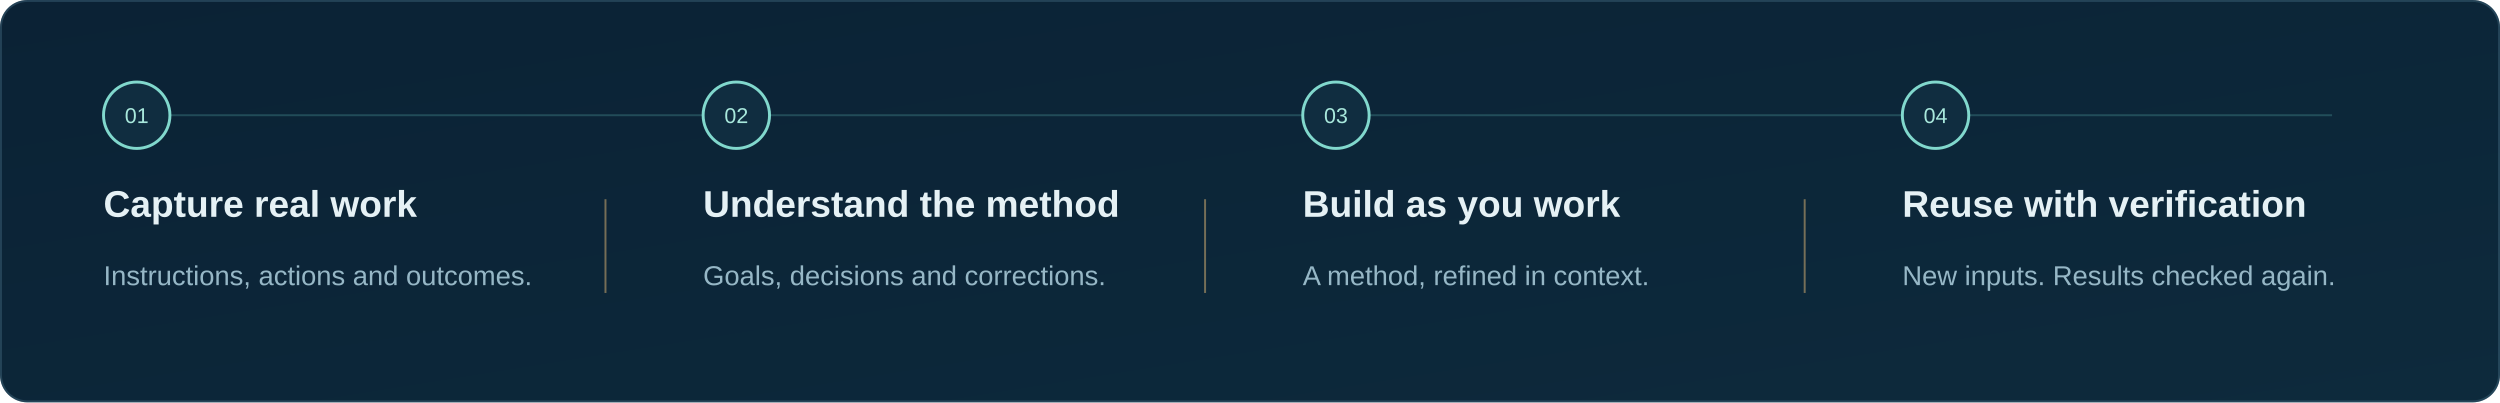
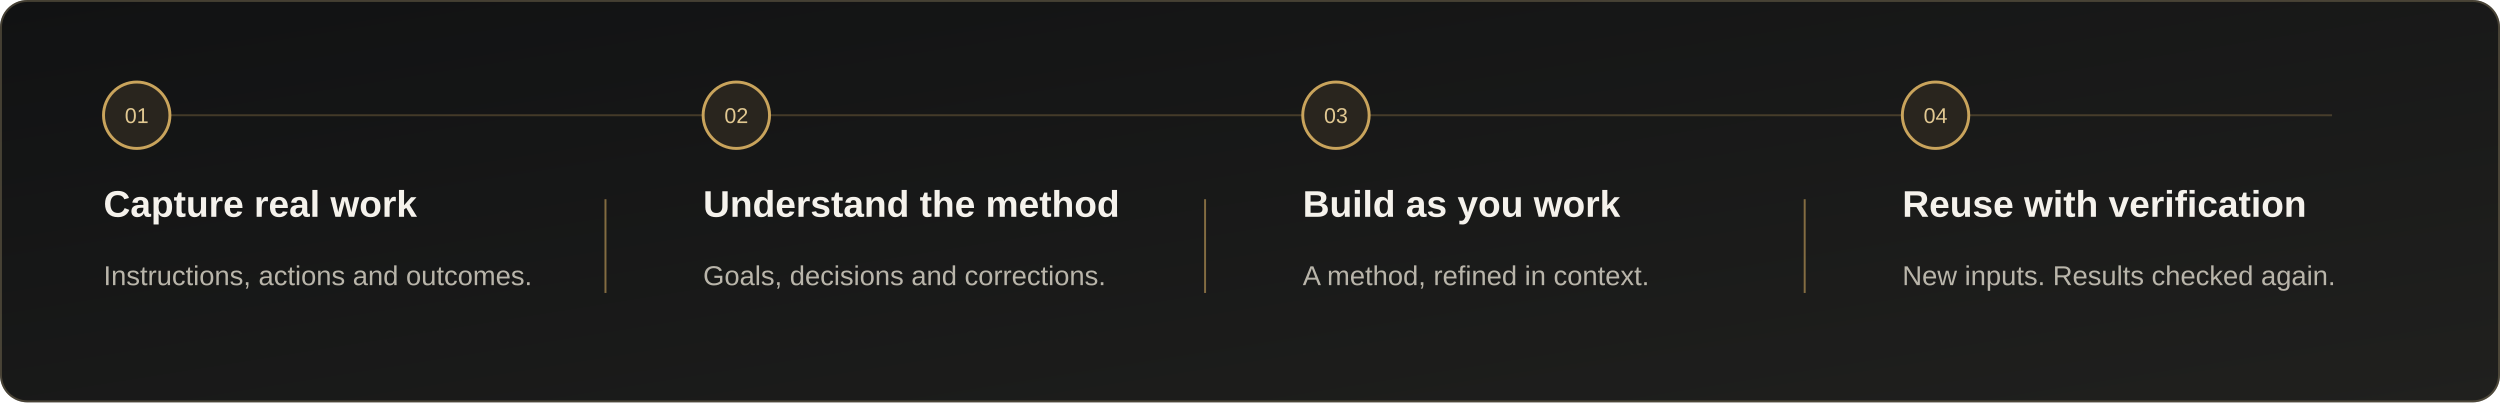
<svg xmlns="http://www.w3.org/2000/svg" width="1280" height="206" viewBox="0 0 1280 206" role="img" aria-labelledby="title desc">
  <defs>
    <linearGradient id="bg" x2="1" y2="1">
-       <stop stop-color="#0b2235" />
-       <stop offset="1" stop-color="#0d2a3c" />
+       <stop stop-color="#111213" />
+       <stop offset="1" stop-color="#20201e" />
    </linearGradient>
  </defs>
  <rect width="1280" height="206" rx="14" fill="url(#bg)" />
-   <rect x=".5" y=".5" width="1279" height="205" rx="13.5" fill="none" stroke="#527d92" stroke-opacity=".35" />
-   <path d="M70 59h1124" fill="none" stroke="#61bfb9" stroke-opacity=".26" />
-   <g fill="#102d40" stroke="#81d8cd" stroke-width="1.5">
+   <rect x=".5" y=".5" width="1279" height="205" rx="13.5" fill="none" stroke="#a5926e" stroke-opacity=".35" />
+   <path d="M70 59h1124" fill="none" stroke="#c9a45c" stroke-opacity=".26" />
+   <g fill="#29251e" stroke="#c9a45c" stroke-width="1.5">
    <circle cx="70" cy="59" r="17" />
    <circle cx="377" cy="59" r="17" />
    <circle cx="684" cy="59" r="17" />
    <circle cx="991" cy="59" r="17" />
  </g>
-   <g fill="#a8e8dc" font-family="Arial,Helvetica,sans-serif" font-size="11" text-anchor="middle">
+   <g fill="#e1c891" font-family="Arial,Helvetica,sans-serif" font-size="11" text-anchor="middle">
    <text x="70" y="63">01</text>
    <text x="377" y="63">02</text>
    <text x="684" y="63">03</text>
    <text x="991" y="63">04</text>
  </g>
  <g font-family="Arial,Helvetica,sans-serif">
-     <g fill="#e5f1f5" font-size="19" font-weight="600">
+     <g fill="#f5f2ec" font-size="19" font-weight="600">
      <text x="53" y="111">Capture real work</text>
      <text x="360" y="111">Understand the method</text>
      <text x="667" y="111">Build as you work</text>
      <text x="974" y="111">Reuse with verification</text>
    </g>
-     <g fill="#96b7c6" font-size="14">
+     <g fill="#b9b5aa" font-size="14">
      <text x="53" y="146">Instructions, actions and outcomes.</text>
      <text x="360" y="146">Goals, decisions and corrections.</text>
      <text x="667" y="146">A method, refined in context.</text>
      <text x="974" y="146">New inputs. Results checked again.</text>
    </g>
  </g>
-   <g stroke="#bd9f6b" stroke-opacity=".6">
+   <g stroke="#c9a45c" stroke-opacity=".6">
    <path d="M310 102v48M617 102v48M924 102v48" />
  </g>
</svg>
